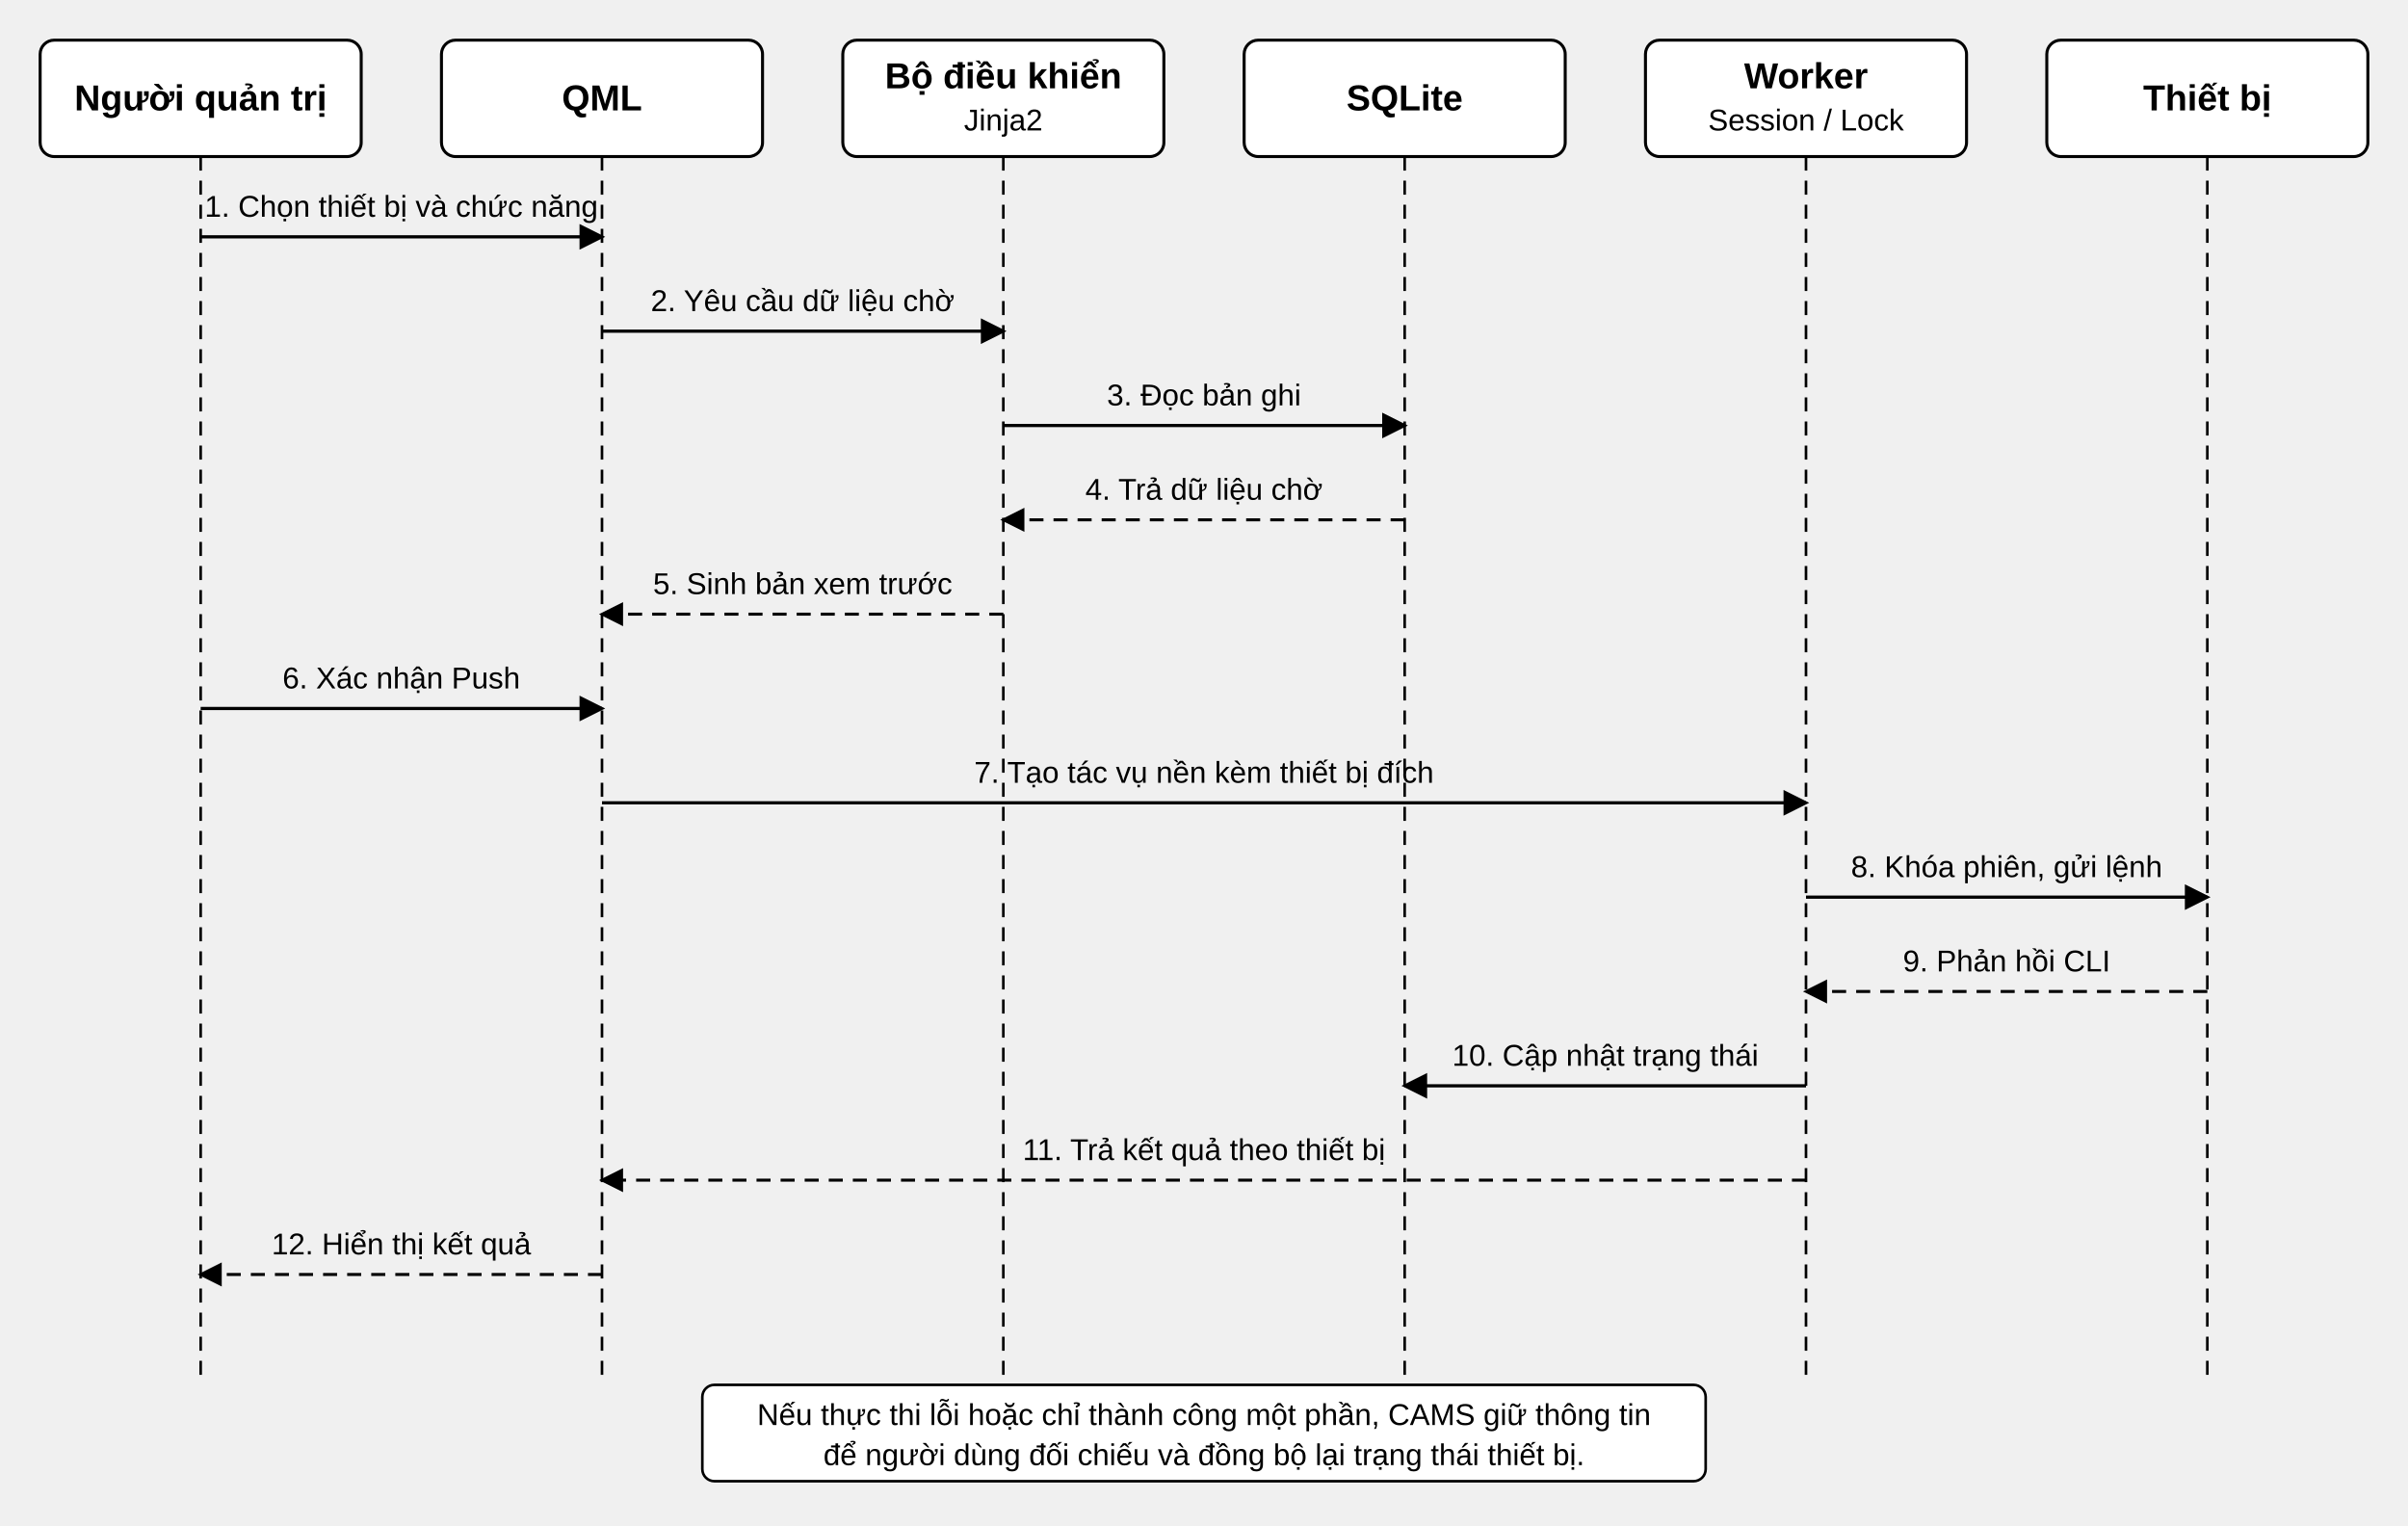
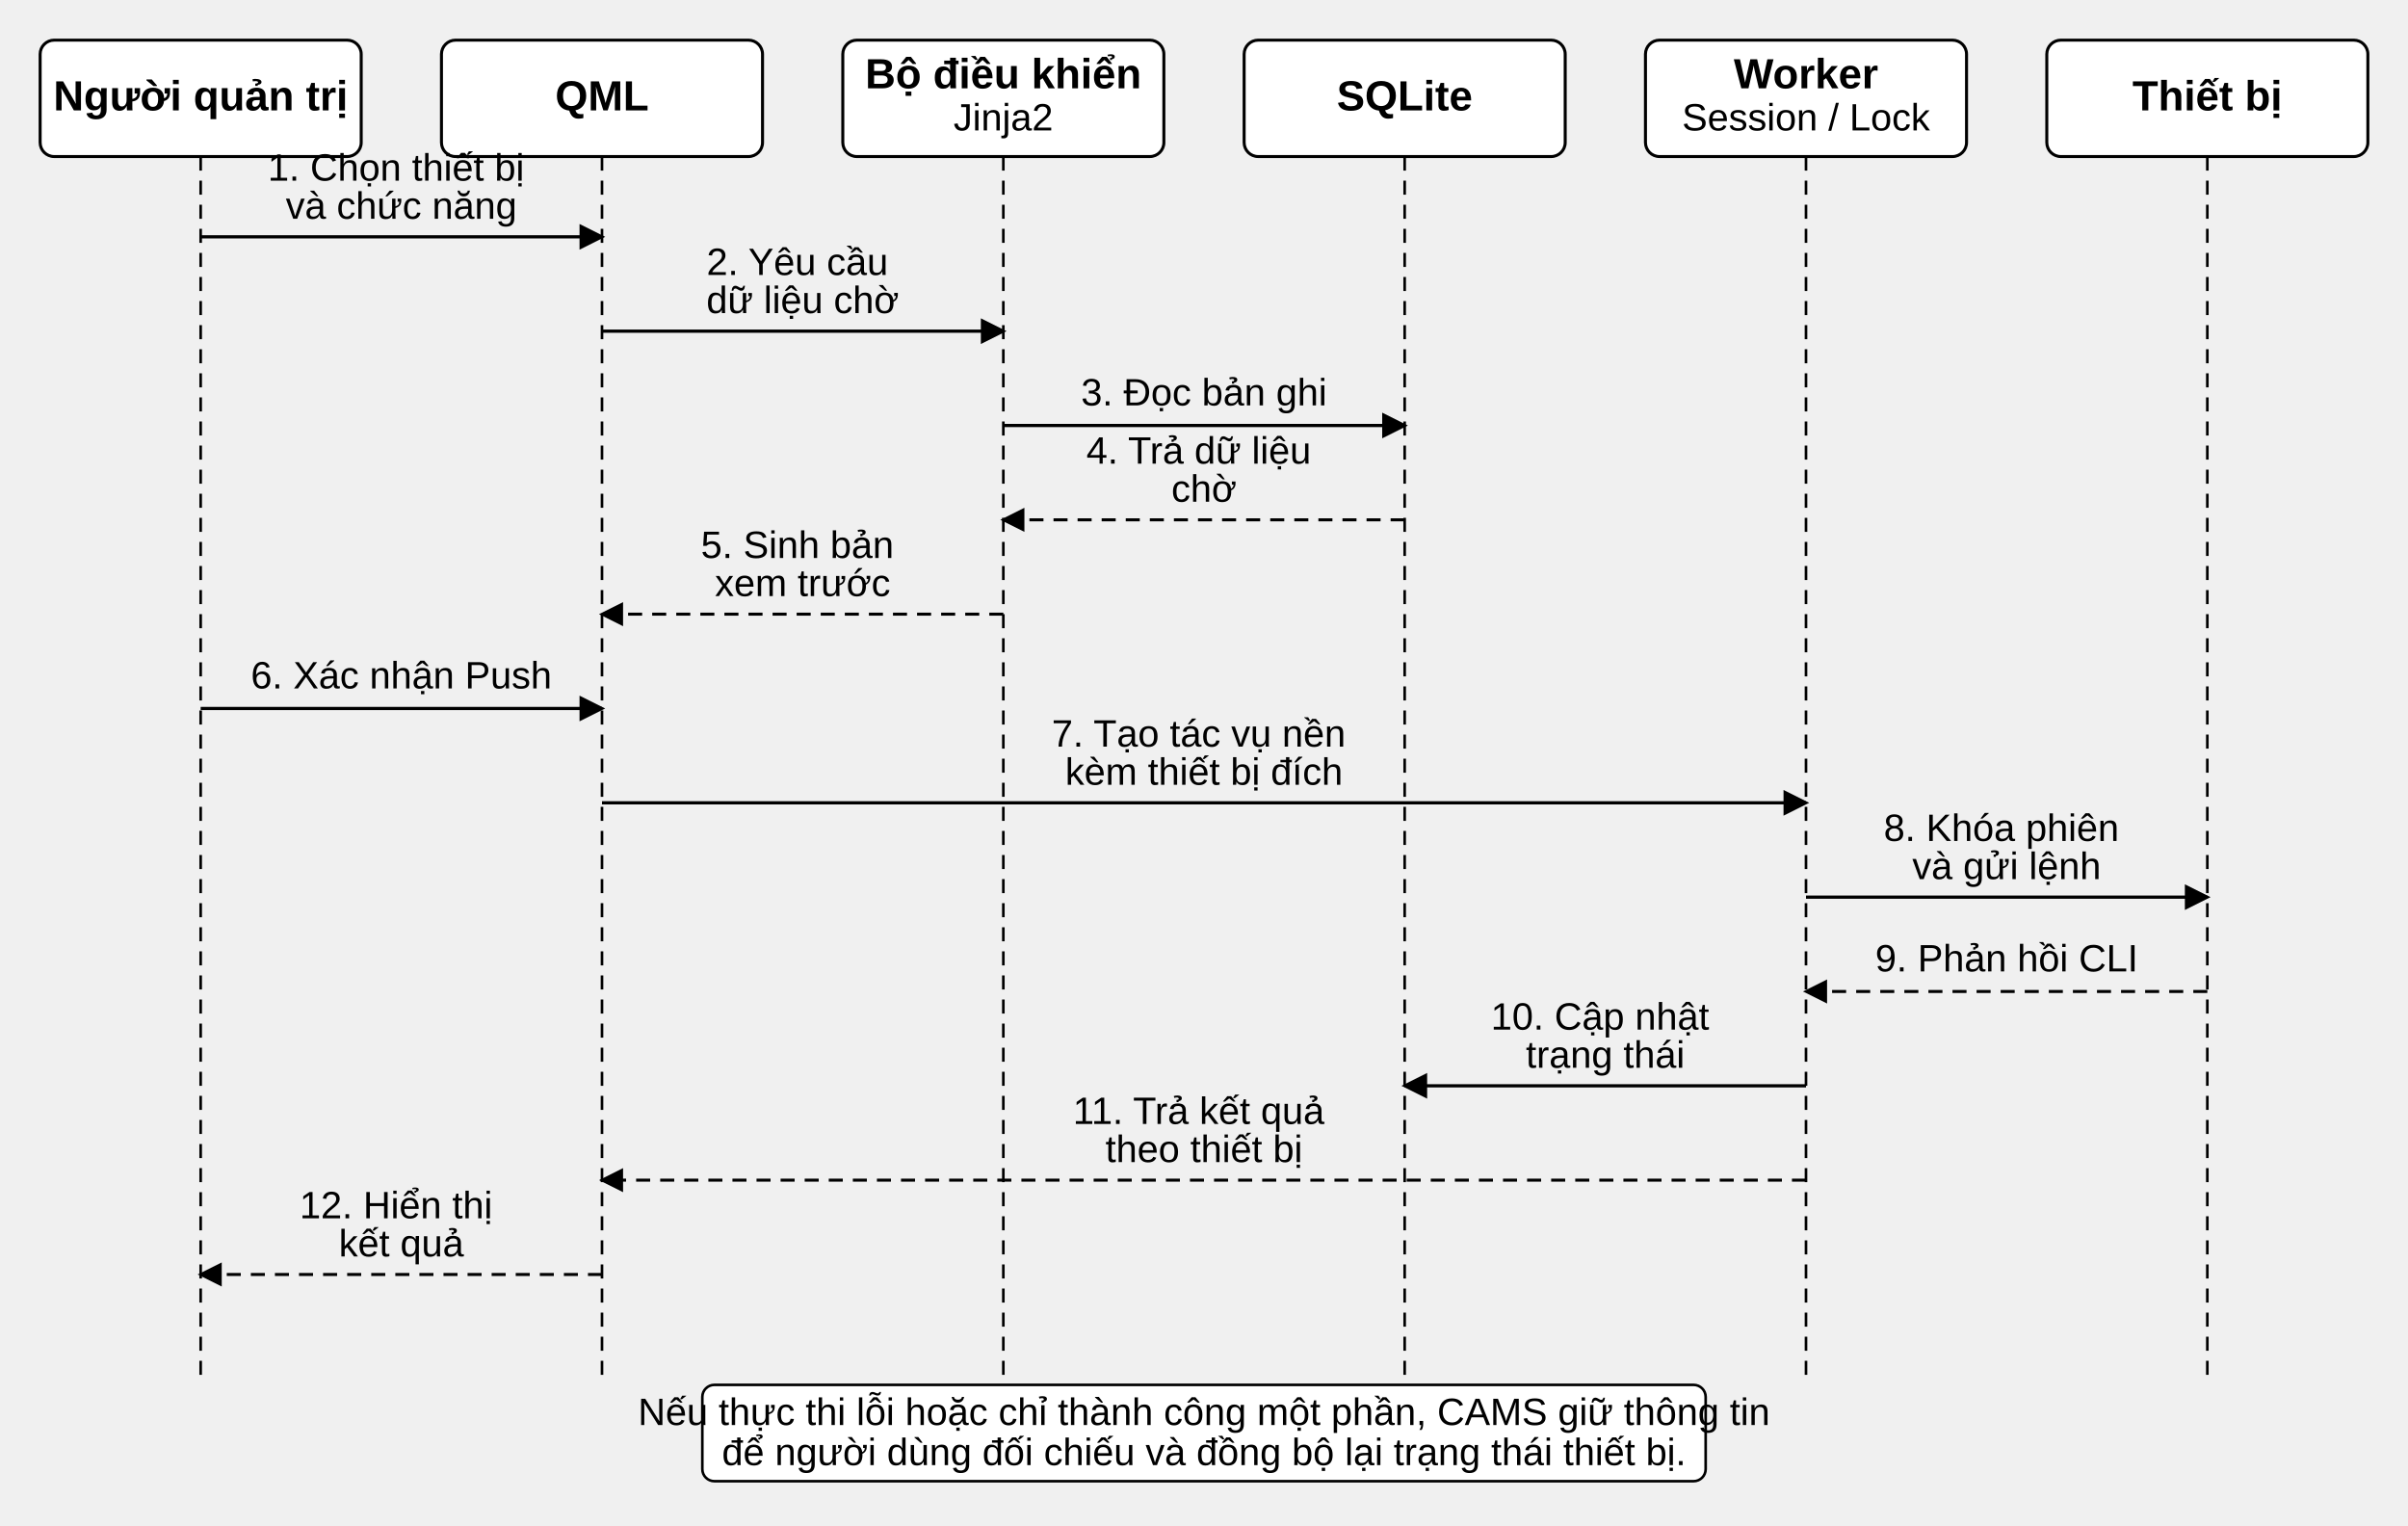
<svg xmlns="http://www.w3.org/2000/svg" width="1200" height="760" viewBox="0 0 1200 760">
  <defs>
    <marker id="arrow" markerWidth="8" markerHeight="8" refX="7" refY="4" orient="auto">
      <path d="M0,0 L8,4 L0,8 z" fill="#000000" />
    </marker>
    <style>
      text { font-family: 'Liberation Sans', Arial, sans-serif; fill: #000000; }
-       .head { font-size: 18px; font-weight: 700; }
-       .label { font-size: 15px; }
+       .head { font-size: 21px; font-weight: 700; }
+       .label { font-size: 19px; }
      .box { fill: #ffffff; stroke: #000000; stroke-width: 1.5; }
      .life { stroke: #000000; stroke-width: 1.3; stroke-dasharray: 7 5; }
      .msg { stroke: #000000; stroke-width: 1.6; fill: none; marker-end: url(#arrow); }
      .reply { stroke: #000000; stroke-width: 1.5; fill: none; stroke-dasharray: 7 5; marker-end: url(#arrow); }
      .note { fill: #ffffff; stroke: #000000; stroke-width: 1.3; }
    </style>
  </defs>
  <rect class="box" x="20" y="20" width="160" height="58" rx="7" />
  <text class="head" x="100" y="55" text-anchor="middle">Người quản trị</text>
  <rect class="box" x="220" y="20" width="160" height="58" rx="7" />
  <text class="head" x="300" y="55" text-anchor="middle">QML</text>
  <rect class="box" x="420" y="20" width="160" height="58" rx="7" />
  <text class="head" x="500" y="44" text-anchor="middle">Bộ điều khiển</text>
  <text class="label" x="500" y="65" text-anchor="middle">Jinja2</text>
  <rect class="box" x="620" y="20" width="160" height="58" rx="7" />
  <text class="head" x="700" y="55" text-anchor="middle">SQLite</text>
  <rect class="box" x="820" y="20" width="160" height="58" rx="7" />
  <text class="head" x="900" y="44" text-anchor="middle">Worker</text>
  <text class="label" x="900" y="65" text-anchor="middle">Session / Lock</text>
  <rect class="box" x="1020" y="20" width="160" height="58" rx="7" />
  <text class="head" x="1100" y="55" text-anchor="middle">Thiết bị</text>
  <path class="life" d="M100 78V690M300 78V690M500 78V690M700 78V690M900 78V690M1100 78V690" />
  <path class="msg" d="M100 118H300" />
-   <text class="label" x="200" y="108" text-anchor="middle">1. Chọn thiết bị và chức năng</text>
+   <text class="label" x="200" y="90" text-anchor="middle">
+     <tspan x="200">1. Chọn thiết bị</tspan>
+     <tspan x="200" dy="19">và chức năng</tspan>
+   </text>
  <path class="msg" d="M300 165H500" />
-   <text class="label" x="400" y="155" text-anchor="middle">2. Yêu cầu dữ liệu chờ</text>
+   <text class="label" x="400" y="137" text-anchor="middle">
+     <tspan x="400">2. Yêu cầu</tspan>
+     <tspan x="400" dy="19">dữ liệu chờ</tspan>
+   </text>
  <path class="msg" d="M500 212H700" />
  <text class="label" x="600" y="202" text-anchor="middle">3. Đọc bản ghi</text>
  <path class="reply" d="M700 259H500" />
-   <text class="label" x="600" y="249" text-anchor="middle">4. Trả dữ liệu chờ</text>
+   <text class="label" x="600" y="231" text-anchor="middle">
+     <tspan x="600">4. Trả dữ liệu</tspan>
+     <tspan x="600" dy="19">chờ</tspan>
+   </text>
  <path class="reply" d="M500 306H300" />
-   <text class="label" x="400" y="296" text-anchor="middle">5. Sinh bản xem trước</text>
+   <text class="label" x="400" y="278" text-anchor="middle">
+     <tspan x="400">5. Sinh bản</tspan>
+     <tspan x="400" dy="19">xem trước</tspan>
+   </text>
  <path class="msg" d="M100 353H300" />
  <text class="label" x="200" y="343" text-anchor="middle">6. Xác nhận Push</text>
  <path class="msg" d="M300 400H900" />
-   <text class="label" x="600" y="390" text-anchor="middle">7. Tạo tác vụ nền kèm thiết bị đích</text>
+   <text class="label" x="600" y="372" text-anchor="middle">
+     <tspan x="600">7. Tạo tác vụ nền</tspan>
+     <tspan x="600" dy="19">kèm thiết bị đích</tspan>
+   </text>
  <path class="msg" d="M900 447H1100" />
-   <text class="label" x="1000" y="437" text-anchor="middle">8. Khóa phiên, gửi lệnh</text>
+   <text class="label" x="1000" y="419" text-anchor="middle">
+     <tspan x="1000">8. Khóa phiên</tspan>
+     <tspan x="1000" dy="19">và gửi lệnh</tspan>
+   </text>
  <path class="reply" d="M1100 494H900" />
  <text class="label" x="1000" y="484" text-anchor="middle">9. Phản hồi CLI</text>
  <path class="msg" d="M900 541H700" />
-   <text class="label" x="800" y="531" text-anchor="middle">10. Cập nhật trạng thái</text>
+   <text class="label" x="800" y="513" text-anchor="middle">
+     <tspan x="800">10. Cập nhật</tspan>
+     <tspan x="800" dy="19">trạng thái</tspan>
+   </text>
  <path class="reply" d="M900 588H300" />
-   <text class="label" x="600" y="578" text-anchor="middle">11. Trả kết quả theo thiết bị</text>
+   <text class="label" x="600" y="560" text-anchor="middle">
+     <tspan x="600">11. Trả kết quả</tspan>
+     <tspan x="600" dy="19">theo thiết bị</tspan>
+   </text>
  <path class="reply" d="M300 635H100" />
-   <text class="label" x="200" y="625" text-anchor="middle">12. Hiển thị kết quả</text>
+   <text class="label" x="200" y="607" text-anchor="middle">
+     <tspan x="200">12. Hiển thị</tspan>
+     <tspan x="200" dy="19">kết quả</tspan>
+   </text>
  <rect class="note" x="350" y="690" width="500" height="48" rx="6" />
  <text class="label" x="600" y="710" text-anchor="middle">Nếu thực thi lỗi hoặc chỉ thành công một phần, CAMS giữ thông tin</text>
  <text class="label" x="600" y="730" text-anchor="middle">để người dùng đối chiếu và đồng bộ lại trạng thái thiết bị.</text>
</svg>
